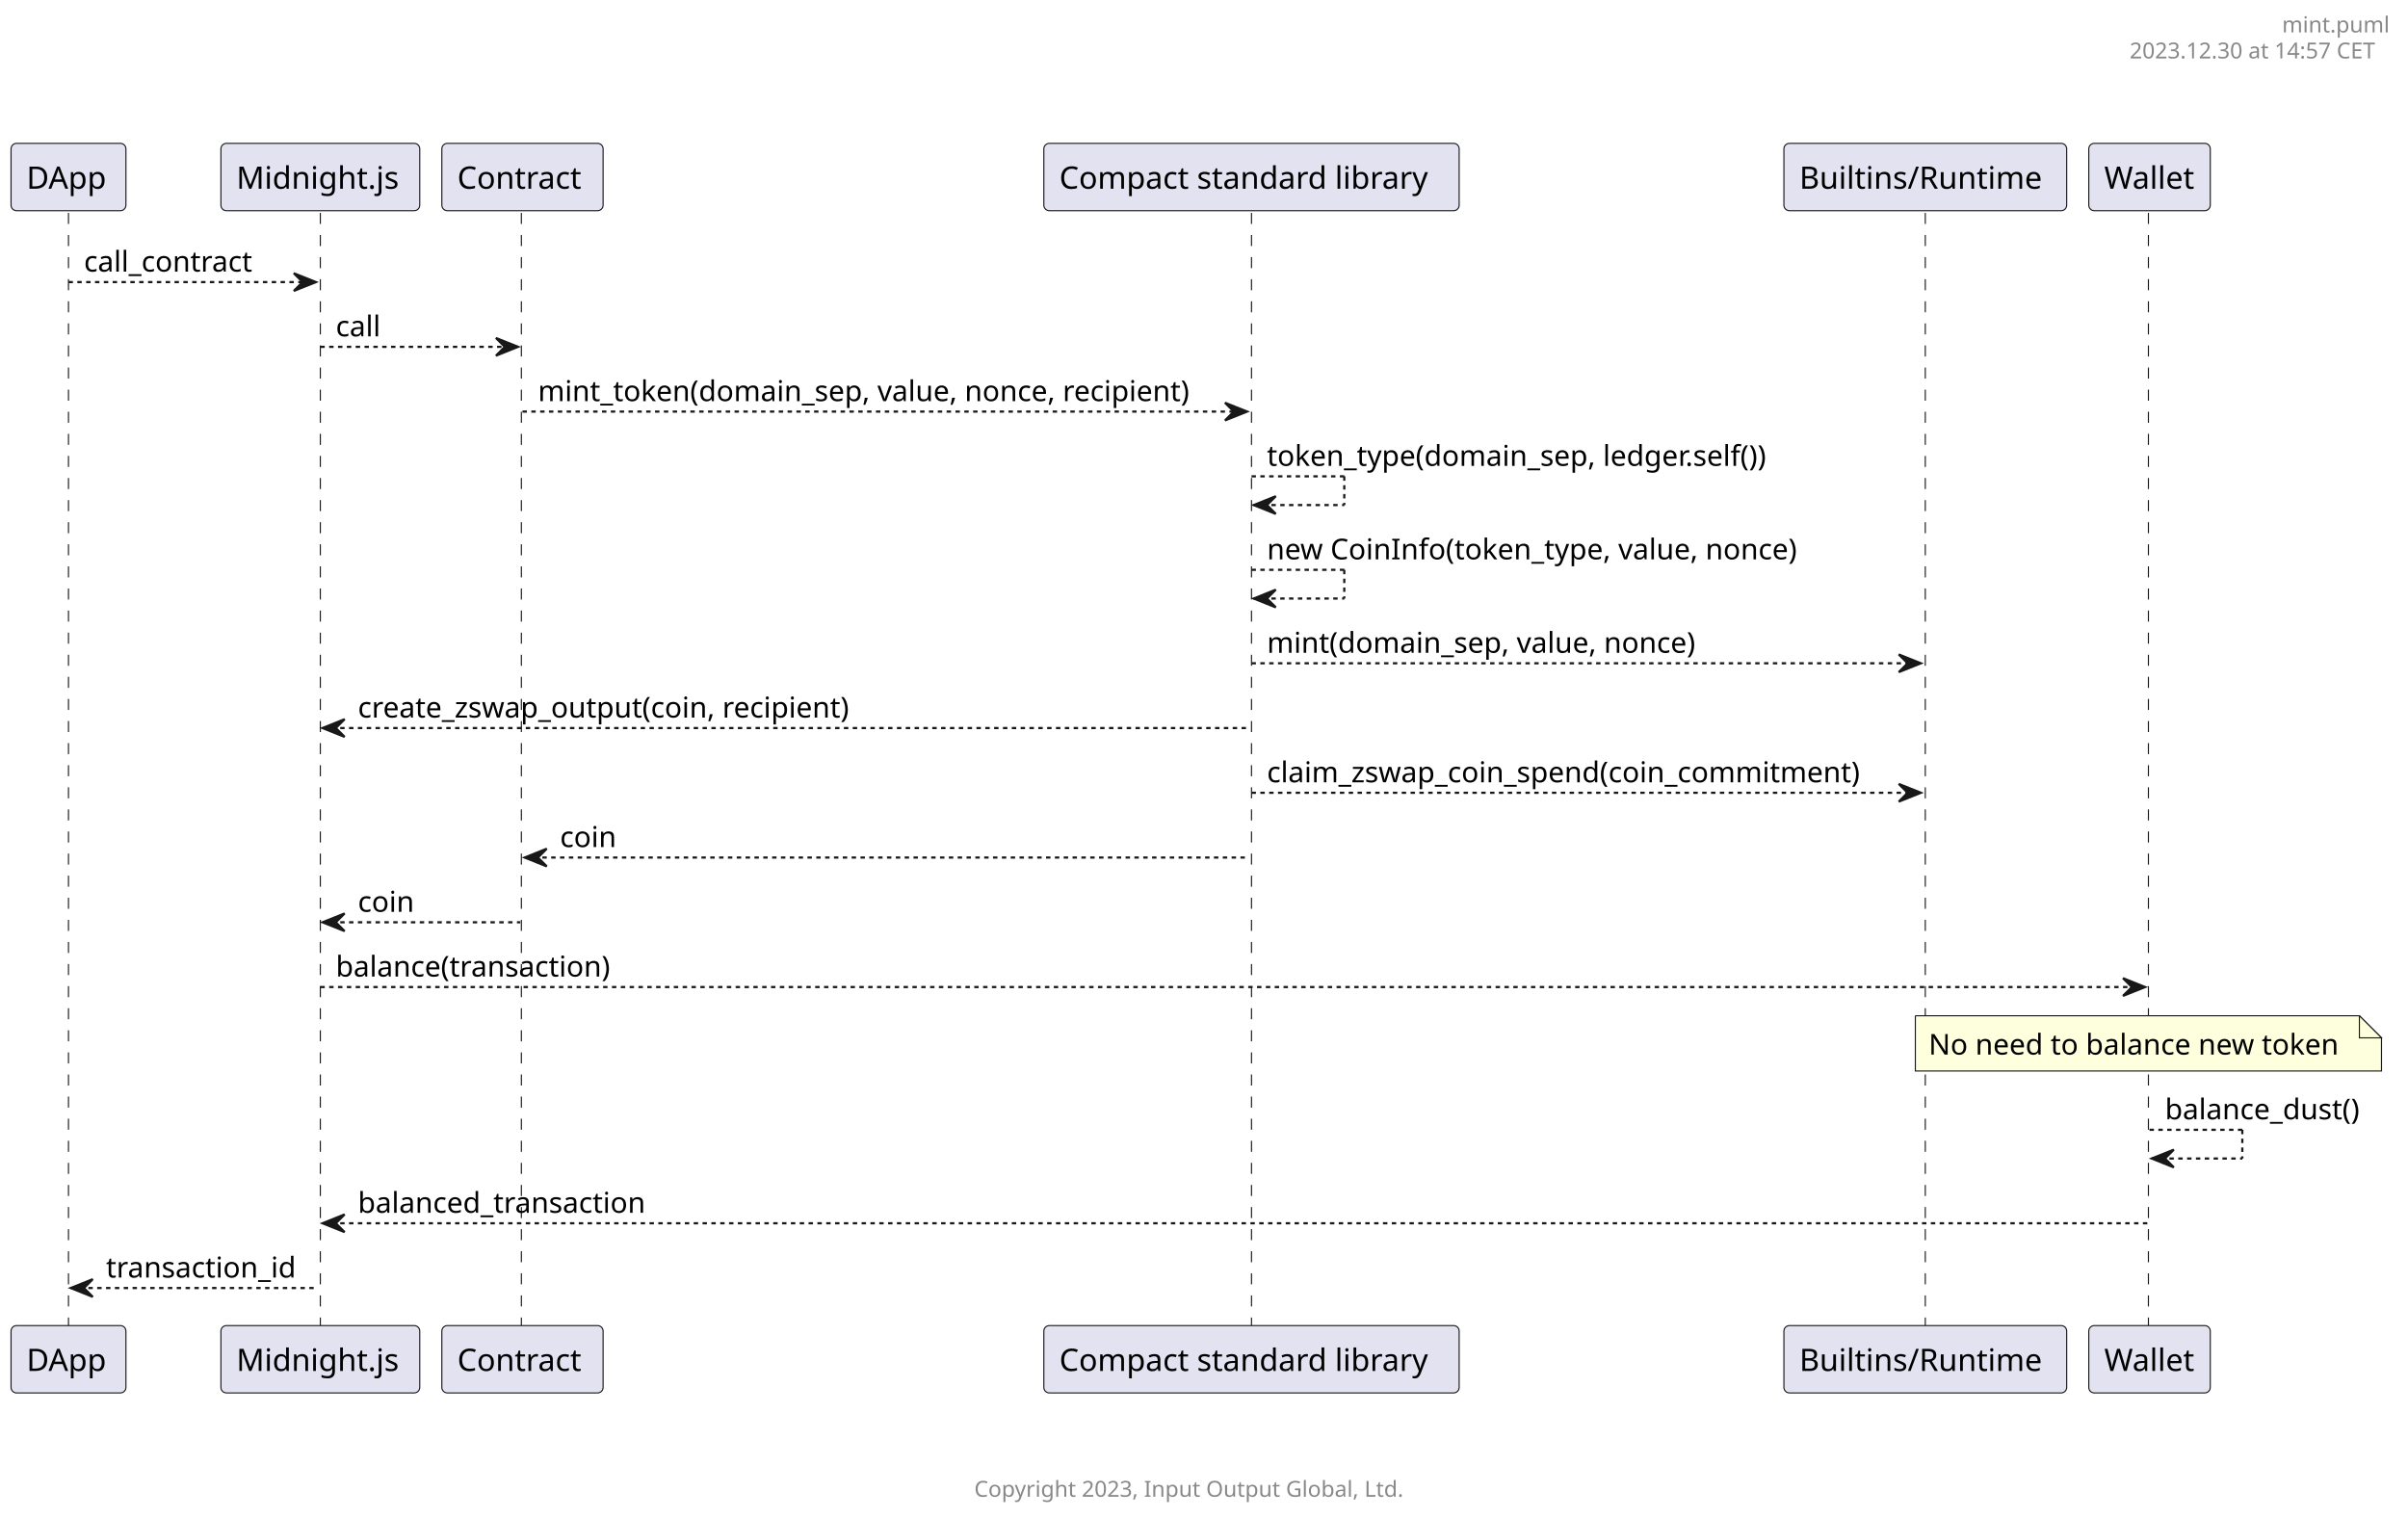
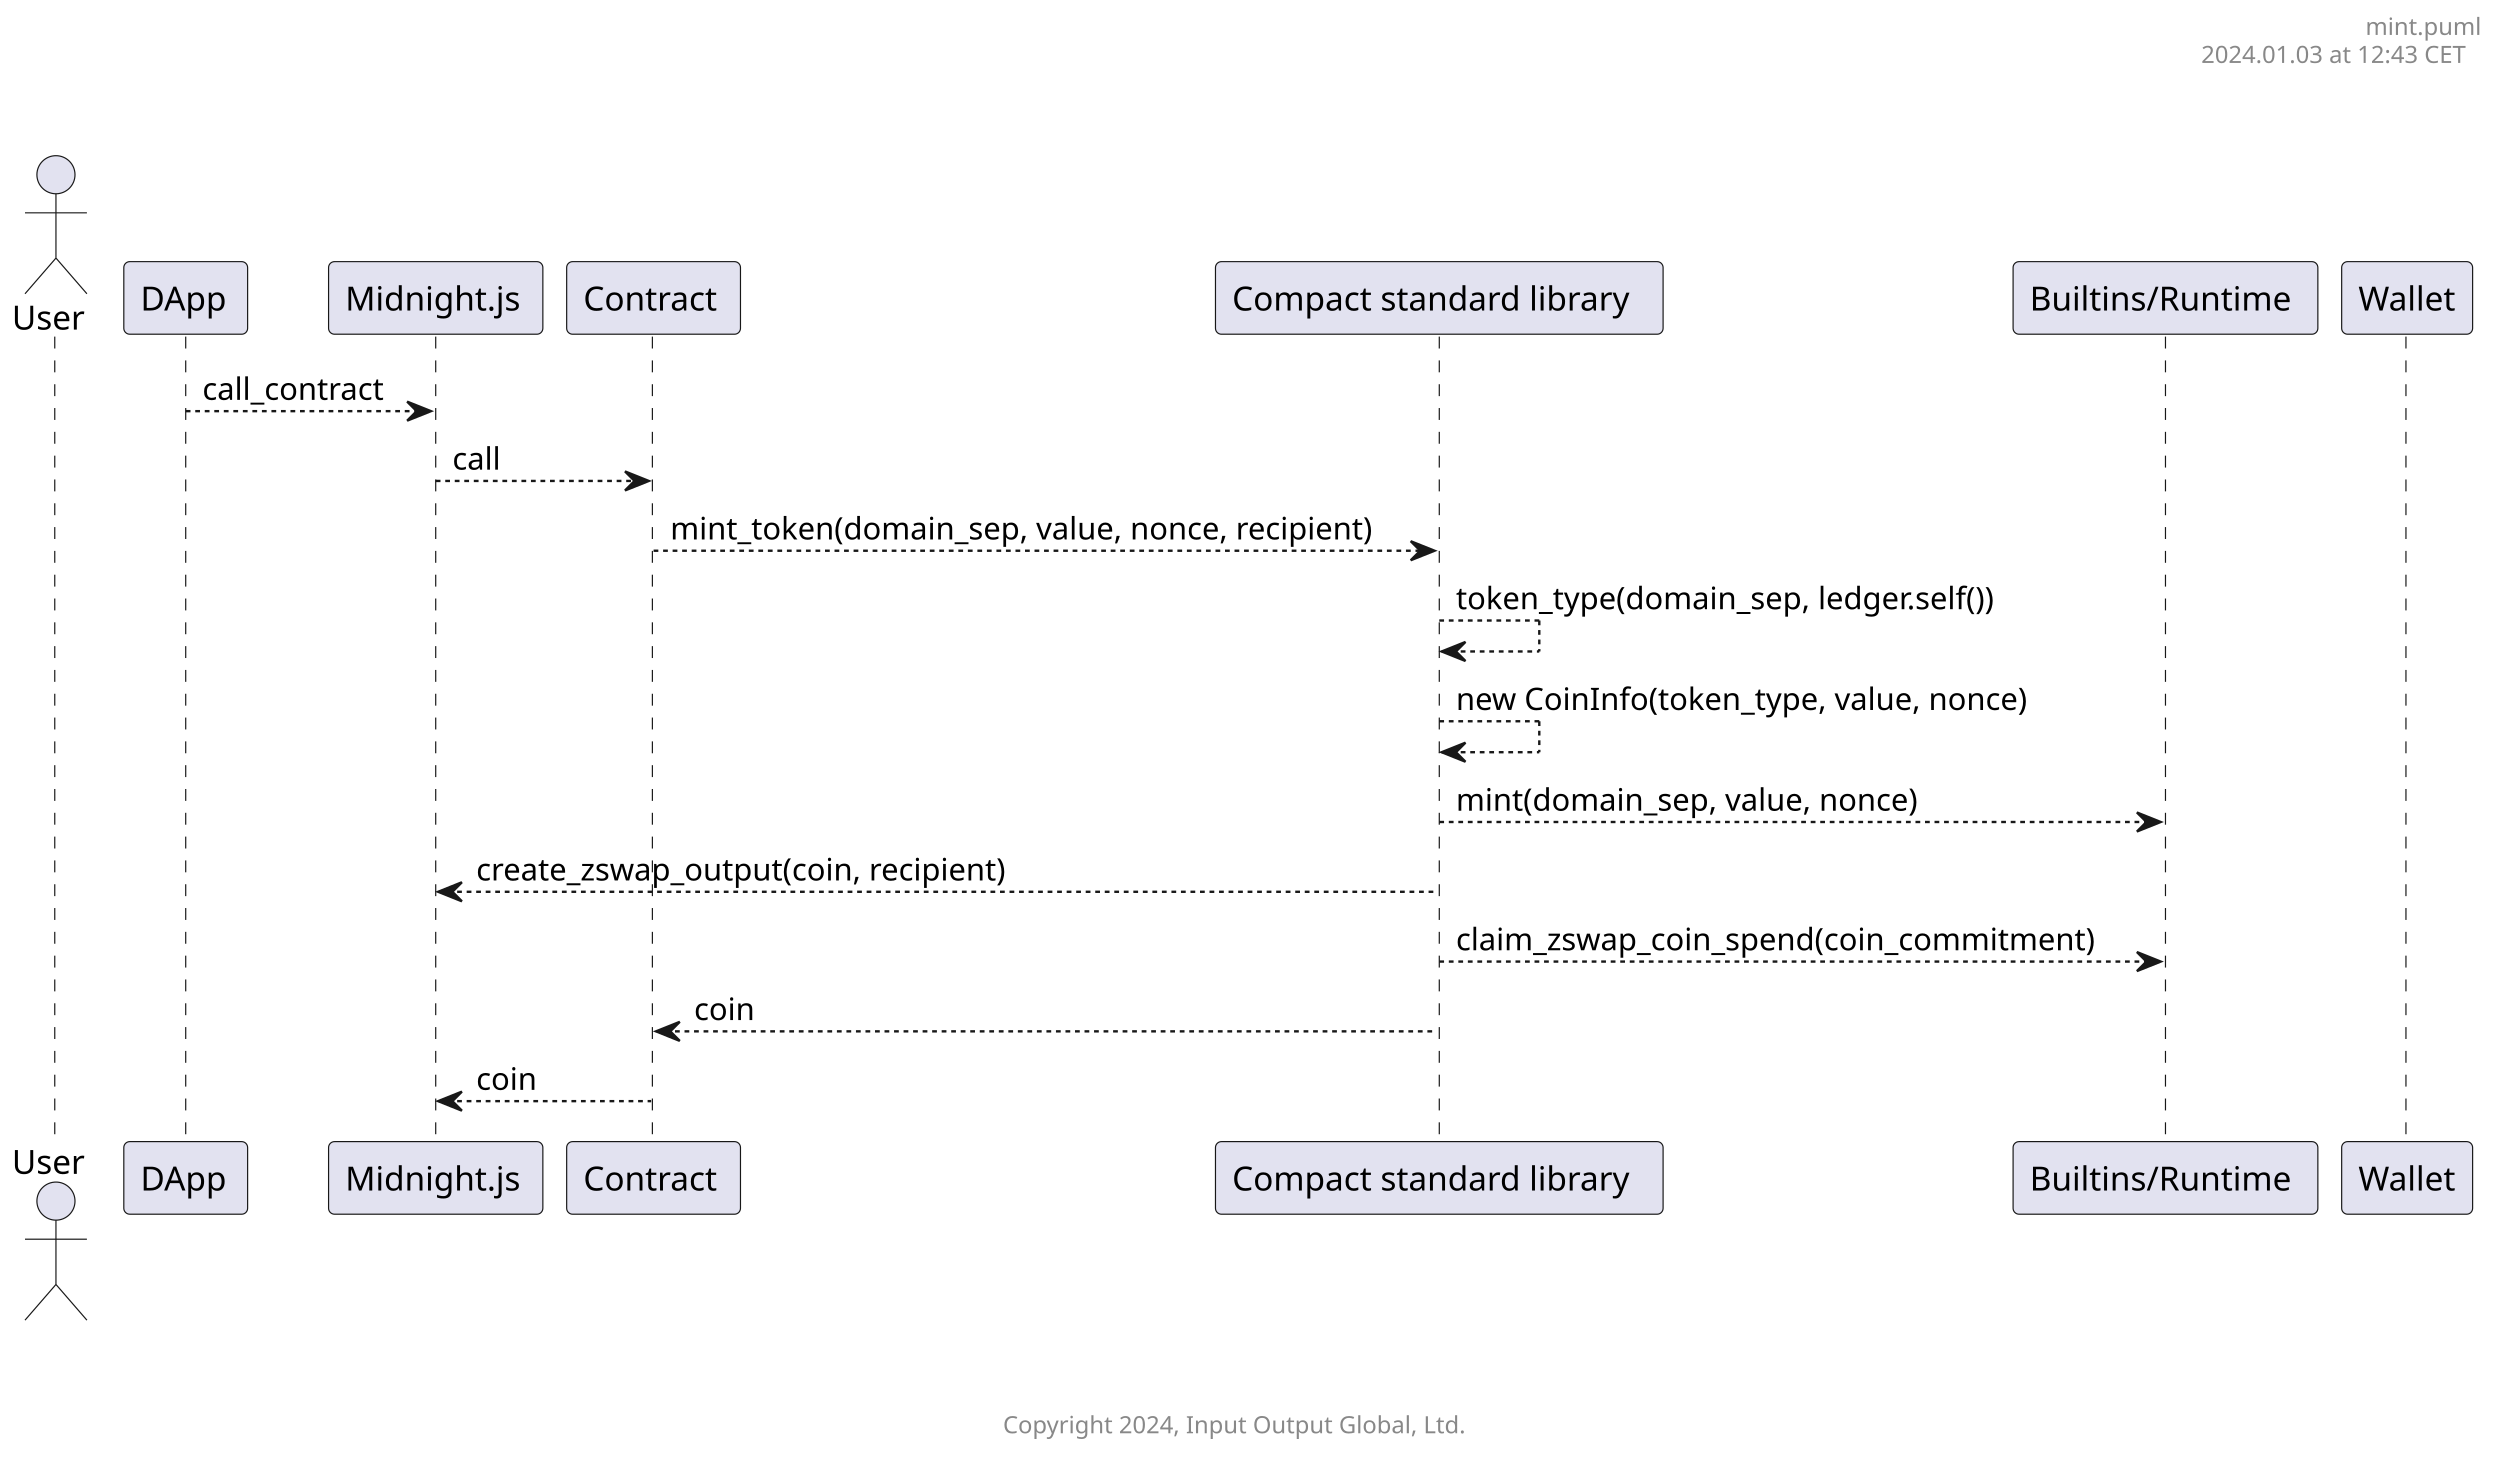
- <svg xmlns="http://www.w3.org/2000/svg" contentStyleType="text/css" height="687px" preserveAspectRatio="none" style="width:1090px;height:687px;background:#FFFFFF;" version="1.1" viewBox="0 0 1090 687" width="1090px" zoomAndPan="magnify">
+ <svg xmlns="http://www.w3.org/2000/svg" contentStyleType="text/css" height="612px" preserveAspectRatio="none" style="width:1050px;height:612px;background:#FFFFFF;" version="1.1" viewBox="0 0 1050 612" width="1050px" zoomAndPan="magnify">
  <defs />
  <g>
-     <line style="stroke:#181818;stroke-width:0.5;stroke-dasharray:5.0,5.0;" x1="31" x2="31" y1="96.375" y2="601.033" />
-     <line style="stroke:#181818;stroke-width:0.5;stroke-dasharray:5.0,5.0;" x1="145" x2="145" y1="96.375" y2="601.033" />
-     <line style="stroke:#181818;stroke-width:0.5;stroke-dasharray:5.0,5.0;" x1="236" x2="236" y1="96.375" y2="601.033" />
-     <line style="stroke:#181818;stroke-width:0.5;stroke-dasharray:5.0,5.0;" x1="566.5" x2="566.5" y1="96.375" y2="601.033" />
-     <line style="stroke:#181818;stroke-width:0.5;stroke-dasharray:5.0,5.0;" x1="871.5" x2="871.5" y1="96.375" y2="601.033" />
-     <line style="stroke:#181818;stroke-width:0.5;stroke-dasharray:5.0,5.0;" x1="972.5" x2="972.5" y1="96.375" y2="601.033" />
-     <rect fill="#E2E2F0" height="30.488" rx="2.5" ry="2.5" style="stroke:#181818;stroke-width:0.5;" width="52" x="5" y="64.887" />
-     <text fill="#000000" font-family="sans-serif" font-size="14" lengthAdjust="spacing" textLength="38" x="12" y="85.422">DApp</text>
-     <rect fill="#E2E2F0" height="30.488" rx="2.5" ry="2.5" style="stroke:#181818;stroke-width:0.5;" width="52" x="5" y="600.033" />
-     <text fill="#000000" font-family="sans-serif" font-size="14" lengthAdjust="spacing" textLength="38" x="12" y="620.568">DApp</text>
-     <rect fill="#E2E2F0" height="30.488" rx="2.5" ry="2.5" style="stroke:#181818;stroke-width:0.5;" width="90" x="100" y="64.887" />
-     <text fill="#000000" font-family="sans-serif" font-size="14" lengthAdjust="spacing" textLength="76" x="107" y="85.422">Midnight.js</text>
-     <rect fill="#E2E2F0" height="30.488" rx="2.5" ry="2.5" style="stroke:#181818;stroke-width:0.5;" width="90" x="100" y="600.033" />
-     <text fill="#000000" font-family="sans-serif" font-size="14" lengthAdjust="spacing" textLength="76" x="107" y="620.568">Midnight.js</text>
-     <rect fill="#E2E2F0" height="30.488" rx="2.5" ry="2.5" style="stroke:#181818;stroke-width:0.5;" width="73" x="200" y="64.887" />
-     <text fill="#000000" font-family="sans-serif" font-size="14" lengthAdjust="spacing" textLength="59" x="207" y="85.422">Contract</text>
-     <rect fill="#E2E2F0" height="30.488" rx="2.5" ry="2.5" style="stroke:#181818;stroke-width:0.5;" width="73" x="200" y="600.033" />
-     <text fill="#000000" font-family="sans-serif" font-size="14" lengthAdjust="spacing" textLength="59" x="207" y="620.568">Contract</text>
-     <rect fill="#E2E2F0" height="30.488" rx="2.5" ry="2.5" style="stroke:#181818;stroke-width:0.5;" width="188" x="472.5" y="64.887" />
-     <text fill="#000000" font-family="sans-serif" font-size="14" lengthAdjust="spacing" textLength="174" x="479.5" y="85.422">Compact standard library</text>
-     <rect fill="#E2E2F0" height="30.488" rx="2.5" ry="2.5" style="stroke:#181818;stroke-width:0.5;" width="188" x="472.5" y="600.033" />
-     <text fill="#000000" font-family="sans-serif" font-size="14" lengthAdjust="spacing" textLength="174" x="479.5" y="620.568">Compact standard library</text>
-     <rect fill="#E2E2F0" height="30.488" rx="2.5" ry="2.5" style="stroke:#181818;stroke-width:0.5;" width="128" x="807.5" y="64.887" />
-     <text fill="#000000" font-family="sans-serif" font-size="14" lengthAdjust="spacing" textLength="114" x="814.5" y="85.422">Builtins/Runtime</text>
-     <rect fill="#E2E2F0" height="30.488" rx="2.5" ry="2.5" style="stroke:#181818;stroke-width:0.5;" width="128" x="807.5" y="600.033" />
-     <text fill="#000000" font-family="sans-serif" font-size="14" lengthAdjust="spacing" textLength="114" x="814.5" y="620.568">Builtins/Runtime</text>
-     <rect fill="#E2E2F0" height="30.488" rx="2.5" ry="2.5" style="stroke:#181818;stroke-width:0.5;" width="55" x="945.5" y="64.887" />
-     <text fill="#000000" font-family="sans-serif" font-size="14" lengthAdjust="spacing" textLength="41" x="952.5" y="85.422">Wallet</text>
-     <rect fill="#E2E2F0" height="30.488" rx="2.5" ry="2.5" style="stroke:#181818;stroke-width:0.5;" width="55" x="945.5" y="600.033" />
-     <text fill="#000000" font-family="sans-serif" font-size="14" lengthAdjust="spacing" textLength="41" x="952.5" y="620.568">Wallet</text>
-     <polygon fill="#181818" points="133,123.686,143,127.686,133,131.685,137,127.686" style="stroke:#181818;stroke-width:1.0;" />
-     <line style="stroke:#181818;stroke-width:1.0;stroke-dasharray:2.0,2.0;" x1="31" x2="139" y1="127.686" y2="127.686" />
-     <text fill="#000000" font-family="sans-serif" font-size="13" lengthAdjust="spacing" textLength="81" x="38" y="122.943">call_contract</text>
-     <polygon fill="#181818" points="224.5,152.996,234.5,156.996,224.5,160.996,228.5,156.996" style="stroke:#181818;stroke-width:1.0;" />
-     <line style="stroke:#181818;stroke-width:1.0;stroke-dasharray:2.0,2.0;" x1="145" x2="230.5" y1="156.996" y2="156.996" />
-     <text fill="#000000" font-family="sans-serif" font-size="13" lengthAdjust="spacing" textLength="22" x="152" y="152.254">call</text>
-     <polygon fill="#181818" points="554.5,182.307,564.5,186.307,554.5,190.307,558.5,186.307" style="stroke:#181818;stroke-width:1.0;" />
-     <line style="stroke:#181818;stroke-width:1.0;stroke-dasharray:2.0,2.0;" x1="236.5" x2="560.5" y1="186.307" y2="186.307" />
-     <text fill="#000000" font-family="sans-serif" font-size="13" lengthAdjust="spacing" textLength="306" x="243.5" y="181.565">mint_token(domain_sep, value, nonce, recipient)</text>
-     <line style="stroke:#181818;stroke-width:1.0;stroke-dasharray:2.0,2.0;" x1="566.5" x2="608.5" y1="215.617" y2="215.617" />
-     <line style="stroke:#181818;stroke-width:1.0;stroke-dasharray:2.0,2.0;" x1="608.5" x2="608.5" y1="215.617" y2="228.617" />
-     <line style="stroke:#181818;stroke-width:1.0;stroke-dasharray:2.0,2.0;" x1="567.5" x2="608.5" y1="228.617" y2="228.617" />
-     <polygon fill="#181818" points="577.5,224.617,567.5,228.617,577.5,232.617,573.5,228.617" style="stroke:#181818;stroke-width:1.0;" />
-     <text fill="#000000" font-family="sans-serif" font-size="13" lengthAdjust="spacing" textLength="236" x="573.5" y="210.875">token_type(domain_sep, ledger.self())</text>
-     <line style="stroke:#181818;stroke-width:1.0;stroke-dasharray:2.0,2.0;" x1="566.5" x2="608.5" y1="257.928" y2="257.928" />
-     <line style="stroke:#181818;stroke-width:1.0;stroke-dasharray:2.0,2.0;" x1="608.5" x2="608.5" y1="257.928" y2="270.928" />
-     <line style="stroke:#181818;stroke-width:1.0;stroke-dasharray:2.0,2.0;" x1="567.5" x2="608.5" y1="270.928" y2="270.928" />
-     <polygon fill="#181818" points="577.5,266.928,567.5,270.928,577.5,274.928,573.5,270.928" style="stroke:#181818;stroke-width:1.0;" />
-     <text fill="#000000" font-family="sans-serif" font-size="13" lengthAdjust="spacing" textLength="248" x="573.5" y="253.185">new CoinInfo(token_type, value, nonce)</text>
-     <polygon fill="#181818" points="859.5,296.238,869.5,300.238,859.5,304.238,863.5,300.238" style="stroke:#181818;stroke-width:1.0;" />
-     <line style="stroke:#181818;stroke-width:1.0;stroke-dasharray:2.0,2.0;" x1="566.5" x2="865.5" y1="300.238" y2="300.238" />
-     <text fill="#000000" font-family="sans-serif" font-size="13" lengthAdjust="spacing" textLength="200" x="573.5" y="295.496">mint(domain_sep, value, nonce)</text>
-     <polygon fill="#181818" points="156,325.549,146,329.549,156,333.549,152,329.549" style="stroke:#181818;stroke-width:1.0;" />
-     <line style="stroke:#181818;stroke-width:1.0;stroke-dasharray:2.0,2.0;" x1="150" x2="565.5" y1="329.549" y2="329.549" />
-     <text fill="#000000" font-family="sans-serif" font-size="13" lengthAdjust="spacing" textLength="231" x="162" y="324.807">create_zswap_output(coin, recipient)</text>
-     <polygon fill="#181818" points="859.5,354.859,869.5,358.859,859.5,362.859,863.5,358.859" style="stroke:#181818;stroke-width:1.0;" />
-     <line style="stroke:#181818;stroke-width:1.0;stroke-dasharray:2.0,2.0;" x1="566.5" x2="865.5" y1="358.859" y2="358.859" />
-     <text fill="#000000" font-family="sans-serif" font-size="13" lengthAdjust="spacing" textLength="281" x="573.5" y="354.117">claim_zswap_coin_spend(coin_commitment)</text>
-     <polygon fill="#181818" points="247.5,384.17,237.5,388.17,247.5,392.17,243.5,388.17" style="stroke:#181818;stroke-width:1.0;" />
-     <line style="stroke:#181818;stroke-width:1.0;stroke-dasharray:2.0,2.0;" x1="241.5" x2="565.5" y1="388.17" y2="388.17" />
-     <text fill="#000000" font-family="sans-serif" font-size="13" lengthAdjust="spacing" textLength="27" x="253.5" y="383.428">coin</text>
-     <polygon fill="#181818" points="156,413.481,146,417.481,156,421.481,152,417.481" style="stroke:#181818;stroke-width:1.0;" />
-     <line style="stroke:#181818;stroke-width:1.0;stroke-dasharray:2.0,2.0;" x1="150" x2="235.5" y1="417.481" y2="417.481" />
-     <text fill="#000000" font-family="sans-serif" font-size="13" lengthAdjust="spacing" textLength="27" x="162" y="412.738">coin</text>
-     <polygon fill="#181818" points="961,442.791,971,446.791,961,450.791,965,446.791" style="stroke:#181818;stroke-width:1.0;" />
-     <line style="stroke:#181818;stroke-width:1.0;stroke-dasharray:2.0,2.0;" x1="145" x2="967" y1="446.791" y2="446.791" />
-     <text fill="#000000" font-family="sans-serif" font-size="13" lengthAdjust="spacing" textLength="127" x="152" y="442.049">balance(transaction)</text>
-     <path d="M867,459.791 L867,484.791 L1078,484.791 L1078,469.791 L1068,459.791 L867,459.791 " fill="#FEFFDD" style="stroke:#181818;stroke-width:0.5;" />
-     <path d="M1068,459.791 L1068,469.791 L1078,469.791 L1068,459.791 " fill="#FEFFDD" style="stroke:#181818;stroke-width:0.5;" />
-     <text fill="#000000" font-family="sans-serif" font-size="13" lengthAdjust="spacing" textLength="190" x="873" y="477.359">No need to balance new token</text>
-     <line style="stroke:#181818;stroke-width:1.0;stroke-dasharray:2.0,2.0;" x1="973" x2="1015" y1="511.412" y2="511.412" />
-     <line style="stroke:#181818;stroke-width:1.0;stroke-dasharray:2.0,2.0;" x1="1015" x2="1015" y1="511.412" y2="524.412" />
-     <line style="stroke:#181818;stroke-width:1.0;stroke-dasharray:2.0,2.0;" x1="974" x2="1015" y1="524.412" y2="524.412" />
-     <polygon fill="#181818" points="984,520.412,974,524.412,984,528.412,980,524.412" style="stroke:#181818;stroke-width:1.0;" />
-     <text fill="#000000" font-family="sans-serif" font-size="13" lengthAdjust="spacing" textLength="91" x="980" y="506.67">balance_dust()</text>
-     <polygon fill="#181818" points="156,549.723,146,553.723,156,557.723,152,553.723" style="stroke:#181818;stroke-width:1.0;" />
-     <line style="stroke:#181818;stroke-width:1.0;stroke-dasharray:2.0,2.0;" x1="150" x2="972" y1="553.723" y2="553.723" />
-     <text fill="#000000" font-family="sans-serif" font-size="13" lengthAdjust="spacing" textLength="134" x="162" y="548.981">balanced_transaction</text>
-     <polygon fill="#181818" points="42,579.033,32,583.033,42,587.033,38,583.033" style="stroke:#181818;stroke-width:1.0;" />
-     <line style="stroke:#181818;stroke-width:1.0;stroke-dasharray:2.0,2.0;" x1="36" x2="144" y1="583.033" y2="583.033" />
-     <text fill="#000000" font-family="sans-serif" font-size="13" lengthAdjust="spacing" textLength="90" x="48" y="578.291">transaction_id</text>
-     <rect height="58.887" style="stroke:#00000000;stroke-width:1.0;fill:none;" width="118" x="964" y="5" />
-     <text fill="#888888" font-family="sans-serif" font-size="10" lengthAdjust="spacing" textLength="49" x="1033" y="14.668">mint.puml</text>
-     <text fill="#888888" font-family="sans-serif" font-size="10" lengthAdjust="spacing" textLength="118" x="964" y="26.445">2023.12.30 at 14:57 CET</text>
-     <text fill="#888888" font-family="sans-serif" font-size="10" lengthAdjust="spacing" textLength="3" x="1079" y="38.223"> </text>
-     <text fill="#888888" font-family="sans-serif" font-size="10" lengthAdjust="spacing" textLength="3" x="1079" y="50"> </text>
-     <text fill="#888888" font-family="sans-serif" font-size="10" lengthAdjust="spacing" textLength="3" x="1079" y="61.777"> </text>
-     <rect height="47.109" style="stroke:#00000000;stroke-width:1.0;fill:none;" width="200" x="441" y="632.521" />
-     <text fill="#888888" font-family="sans-serif" font-size="10" lengthAdjust="spacing" textLength="3" x="539.5" y="642.189"> </text>
-     <text fill="#888888" font-family="sans-serif" font-size="10" lengthAdjust="spacing" textLength="3" x="539.5" y="653.967"> </text>
-     <text fill="#888888" font-family="sans-serif" font-size="10" lengthAdjust="spacing" textLength="3" x="539.5" y="665.744"> </text>
-     <text fill="#888888" font-family="sans-serif" font-size="10" lengthAdjust="spacing" textLength="200" x="441" y="677.521">Copyright 2023, Input Output Global, Ltd.</text>
+     <line style="stroke:#181818;stroke-width:0.5;stroke-dasharray:5.0,5.0;" x1="23" x2="23" y1="141.375" y2="480.481" />
+     <line style="stroke:#181818;stroke-width:0.5;stroke-dasharray:5.0,5.0;" x1="78" x2="78" y1="141.375" y2="480.481" />
+     <line style="stroke:#181818;stroke-width:0.5;stroke-dasharray:5.0,5.0;" x1="183" x2="183" y1="141.375" y2="480.481" />
+     <line style="stroke:#181818;stroke-width:0.5;stroke-dasharray:5.0,5.0;" x1="274" x2="274" y1="141.375" y2="480.481" />
+     <line style="stroke:#181818;stroke-width:0.5;stroke-dasharray:5.0,5.0;" x1="604.5" x2="604.5" y1="141.375" y2="480.481" />
+     <line style="stroke:#181818;stroke-width:0.5;stroke-dasharray:5.0,5.0;" x1="909.5" x2="909.5" y1="141.375" y2="480.481" />
+     <line style="stroke:#181818;stroke-width:0.5;stroke-dasharray:5.0,5.0;" x1="1010.5" x2="1010.5" y1="141.375" y2="480.481" />
+     <text fill="#000000" font-family="sans-serif" font-size="14" lengthAdjust="spacing" textLength="31" x="5" y="138.422">User</text>
+     <ellipse cx="23.5" cy="73.387" fill="#E2E2F0" rx="8" ry="8" style="stroke:#181818;stroke-width:0.5;" />
+     <path d="M23.5,81.387 L23.5,108.387 M10.5,89.387 L36.5,89.387 M23.5,108.387 L10.5,123.387 M23.5,108.387 L36.5,123.387 " fill="none" style="stroke:#181818;stroke-width:0.5;" />
+     <text fill="#000000" font-family="sans-serif" font-size="14" lengthAdjust="spacing" textLength="31" x="5" y="493.016">User</text>
+     <ellipse cx="23.5" cy="504.469" fill="#E2E2F0" rx="8" ry="8" style="stroke:#181818;stroke-width:0.5;" />
+     <path d="M23.5,512.469 L23.5,539.469 M10.5,520.469 L36.5,520.469 M23.5,539.469 L10.5,554.469 M23.5,539.469 L36.5,554.469 " fill="none" style="stroke:#181818;stroke-width:0.5;" />
+     <rect fill="#E2E2F0" height="30.488" rx="2.5" ry="2.5" style="stroke:#181818;stroke-width:0.5;" width="52" x="52" y="109.887" />
+     <text fill="#000000" font-family="sans-serif" font-size="14" lengthAdjust="spacing" textLength="38" x="59" y="130.422">DApp</text>
+     <rect fill="#E2E2F0" height="30.488" rx="2.5" ry="2.5" style="stroke:#181818;stroke-width:0.5;" width="52" x="52" y="479.481" />
+     <text fill="#000000" font-family="sans-serif" font-size="14" lengthAdjust="spacing" textLength="38" x="59" y="500.016">DApp</text>
+     <rect fill="#E2E2F0" height="30.488" rx="2.5" ry="2.5" style="stroke:#181818;stroke-width:0.5;" width="90" x="138" y="109.887" />
+     <text fill="#000000" font-family="sans-serif" font-size="14" lengthAdjust="spacing" textLength="76" x="145" y="130.422">Midnight.js</text>
+     <rect fill="#E2E2F0" height="30.488" rx="2.5" ry="2.5" style="stroke:#181818;stroke-width:0.5;" width="90" x="138" y="479.481" />
+     <text fill="#000000" font-family="sans-serif" font-size="14" lengthAdjust="spacing" textLength="76" x="145" y="500.016">Midnight.js</text>
+     <rect fill="#E2E2F0" height="30.488" rx="2.5" ry="2.5" style="stroke:#181818;stroke-width:0.5;" width="73" x="238" y="109.887" />
+     <text fill="#000000" font-family="sans-serif" font-size="14" lengthAdjust="spacing" textLength="59" x="245" y="130.422">Contract</text>
+     <rect fill="#E2E2F0" height="30.488" rx="2.5" ry="2.5" style="stroke:#181818;stroke-width:0.5;" width="73" x="238" y="479.481" />
+     <text fill="#000000" font-family="sans-serif" font-size="14" lengthAdjust="spacing" textLength="59" x="245" y="500.016">Contract</text>
+     <rect fill="#E2E2F0" height="30.488" rx="2.5" ry="2.5" style="stroke:#181818;stroke-width:0.5;" width="188" x="510.5" y="109.887" />
+     <text fill="#000000" font-family="sans-serif" font-size="14" lengthAdjust="spacing" textLength="174" x="517.5" y="130.422">Compact standard library</text>
+     <rect fill="#E2E2F0" height="30.488" rx="2.5" ry="2.5" style="stroke:#181818;stroke-width:0.5;" width="188" x="510.5" y="479.481" />
+     <text fill="#000000" font-family="sans-serif" font-size="14" lengthAdjust="spacing" textLength="174" x="517.5" y="500.016">Compact standard library</text>
+     <rect fill="#E2E2F0" height="30.488" rx="2.5" ry="2.5" style="stroke:#181818;stroke-width:0.5;" width="128" x="845.5" y="109.887" />
+     <text fill="#000000" font-family="sans-serif" font-size="14" lengthAdjust="spacing" textLength="114" x="852.5" y="130.422">Builtins/Runtime</text>
+     <rect fill="#E2E2F0" height="30.488" rx="2.5" ry="2.5" style="stroke:#181818;stroke-width:0.5;" width="128" x="845.5" y="479.481" />
+     <text fill="#000000" font-family="sans-serif" font-size="14" lengthAdjust="spacing" textLength="114" x="852.5" y="500.016">Builtins/Runtime</text>
+     <rect fill="#E2E2F0" height="30.488" rx="2.5" ry="2.5" style="stroke:#181818;stroke-width:0.5;" width="55" x="983.5" y="109.887" />
+     <text fill="#000000" font-family="sans-serif" font-size="14" lengthAdjust="spacing" textLength="41" x="990.5" y="130.422">Wallet</text>
+     <rect fill="#E2E2F0" height="30.488" rx="2.5" ry="2.5" style="stroke:#181818;stroke-width:0.5;" width="55" x="983.5" y="479.481" />
+     <text fill="#000000" font-family="sans-serif" font-size="14" lengthAdjust="spacing" textLength="41" x="990.5" y="500.016">Wallet</text>
+     <polygon fill="#181818" points="171,168.685,181,172.685,171,176.685,175,172.685" style="stroke:#181818;stroke-width:1.0;" />
+     <line style="stroke:#181818;stroke-width:1.0;stroke-dasharray:2.0,2.0;" x1="78" x2="177" y1="172.685" y2="172.685" />
+     <text fill="#000000" font-family="sans-serif" font-size="13" lengthAdjust="spacing" textLength="81" x="85" y="167.943">call_contract</text>
+     <polygon fill="#181818" points="262.5,197.996,272.5,201.996,262.5,205.996,266.5,201.996" style="stroke:#181818;stroke-width:1.0;" />
+     <line style="stroke:#181818;stroke-width:1.0;stroke-dasharray:2.0,2.0;" x1="183" x2="268.5" y1="201.996" y2="201.996" />
+     <text fill="#000000" font-family="sans-serif" font-size="13" lengthAdjust="spacing" textLength="22" x="190" y="197.254">call</text>
+     <polygon fill="#181818" points="592.5,227.307,602.5,231.307,592.5,235.307,596.5,231.307" style="stroke:#181818;stroke-width:1.0;" />
+     <line style="stroke:#181818;stroke-width:1.0;stroke-dasharray:2.0,2.0;" x1="274.5" x2="598.5" y1="231.307" y2="231.307" />
+     <text fill="#000000" font-family="sans-serif" font-size="13" lengthAdjust="spacing" textLength="306" x="281.5" y="226.565">mint_token(domain_sep, value, nonce, recipient)</text>
+     <line style="stroke:#181818;stroke-width:1.0;stroke-dasharray:2.0,2.0;" x1="604.5" x2="646.5" y1="260.617" y2="260.617" />
+     <line style="stroke:#181818;stroke-width:1.0;stroke-dasharray:2.0,2.0;" x1="646.5" x2="646.5" y1="260.617" y2="273.617" />
+     <line style="stroke:#181818;stroke-width:1.0;stroke-dasharray:2.0,2.0;" x1="605.5" x2="646.5" y1="273.617" y2="273.617" />
+     <polygon fill="#181818" points="615.5,269.617,605.5,273.617,615.5,277.617,611.5,273.617" style="stroke:#181818;stroke-width:1.0;" />
+     <text fill="#000000" font-family="sans-serif" font-size="13" lengthAdjust="spacing" textLength="236" x="611.5" y="255.875">token_type(domain_sep, ledger.self())</text>
+     <line style="stroke:#181818;stroke-width:1.0;stroke-dasharray:2.0,2.0;" x1="604.5" x2="646.5" y1="302.928" y2="302.928" />
+     <line style="stroke:#181818;stroke-width:1.0;stroke-dasharray:2.0,2.0;" x1="646.5" x2="646.5" y1="302.928" y2="315.928" />
+     <line style="stroke:#181818;stroke-width:1.0;stroke-dasharray:2.0,2.0;" x1="605.5" x2="646.5" y1="315.928" y2="315.928" />
+     <polygon fill="#181818" points="615.5,311.928,605.5,315.928,615.5,319.928,611.5,315.928" style="stroke:#181818;stroke-width:1.0;" />
+     <text fill="#000000" font-family="sans-serif" font-size="13" lengthAdjust="spacing" textLength="248" x="611.5" y="298.185">new CoinInfo(token_type, value, nonce)</text>
+     <polygon fill="#181818" points="897.5,341.238,907.5,345.238,897.5,349.238,901.5,345.238" style="stroke:#181818;stroke-width:1.0;" />
+     <line style="stroke:#181818;stroke-width:1.0;stroke-dasharray:2.0,2.0;" x1="604.5" x2="903.5" y1="345.238" y2="345.238" />
+     <text fill="#000000" font-family="sans-serif" font-size="13" lengthAdjust="spacing" textLength="200" x="611.5" y="340.496">mint(domain_sep, value, nonce)</text>
+     <polygon fill="#181818" points="194,370.549,184,374.549,194,378.549,190,374.549" style="stroke:#181818;stroke-width:1.0;" />
+     <line style="stroke:#181818;stroke-width:1.0;stroke-dasharray:2.0,2.0;" x1="188" x2="603.5" y1="374.549" y2="374.549" />
+     <text fill="#000000" font-family="sans-serif" font-size="13" lengthAdjust="spacing" textLength="231" x="200" y="369.807">create_zswap_output(coin, recipient)</text>
+     <polygon fill="#181818" points="897.5,399.859,907.5,403.859,897.5,407.859,901.5,403.859" style="stroke:#181818;stroke-width:1.0;" />
+     <line style="stroke:#181818;stroke-width:1.0;stroke-dasharray:2.0,2.0;" x1="604.5" x2="903.5" y1="403.859" y2="403.859" />
+     <text fill="#000000" font-family="sans-serif" font-size="13" lengthAdjust="spacing" textLength="281" x="611.5" y="399.117">claim_zswap_coin_spend(coin_commitment)</text>
+     <polygon fill="#181818" points="285.5,429.17,275.5,433.17,285.5,437.17,281.5,433.17" style="stroke:#181818;stroke-width:1.0;" />
+     <line style="stroke:#181818;stroke-width:1.0;stroke-dasharray:2.0,2.0;" x1="279.5" x2="603.5" y1="433.17" y2="433.17" />
+     <text fill="#000000" font-family="sans-serif" font-size="13" lengthAdjust="spacing" textLength="27" x="291.5" y="428.428">coin</text>
+     <polygon fill="#181818" points="194,458.481,184,462.481,194,466.481,190,462.481" style="stroke:#181818;stroke-width:1.0;" />
+     <line style="stroke:#181818;stroke-width:1.0;stroke-dasharray:2.0,2.0;" x1="188" x2="273.5" y1="462.481" y2="462.481" />
+     <text fill="#000000" font-family="sans-serif" font-size="13" lengthAdjust="spacing" textLength="27" x="200" y="457.738">coin</text>
+     <rect height="58.887" style="stroke:#00000000;stroke-width:1.0;fill:none;" width="118" x="924.5" y="5" />
+     <text fill="#888888" font-family="sans-serif" font-size="10" lengthAdjust="spacing" textLength="49" x="993.5" y="14.668">mint.puml</text>
+     <text fill="#888888" font-family="sans-serif" font-size="10" lengthAdjust="spacing" textLength="118" x="924.5" y="26.445">2024.01.03 at 12:43 CET</text>
+     <text fill="#888888" font-family="sans-serif" font-size="10" lengthAdjust="spacing" textLength="3" x="1039.5" y="38.223"> </text>
+     <text fill="#888888" font-family="sans-serif" font-size="10" lengthAdjust="spacing" textLength="3" x="1039.5" y="50"> </text>
+     <text fill="#888888" font-family="sans-serif" font-size="10" lengthAdjust="spacing" textLength="3" x="1039.5" y="61.777"> </text>
+     <rect height="47.109" style="stroke:#00000000;stroke-width:1.0;fill:none;" width="200" x="421.25" y="556.969" />
+     <text fill="#888888" font-family="sans-serif" font-size="10" lengthAdjust="spacing" textLength="3" x="519.75" y="566.637"> </text>
+     <text fill="#888888" font-family="sans-serif" font-size="10" lengthAdjust="spacing" textLength="3" x="519.75" y="578.414"> </text>
+     <text fill="#888888" font-family="sans-serif" font-size="10" lengthAdjust="spacing" textLength="3" x="519.75" y="590.191"> </text>
+     <text fill="#888888" font-family="sans-serif" font-size="10" lengthAdjust="spacing" textLength="200" x="421.25" y="601.969">Copyright 2024, Input Output Global, Ltd.</text>
  </g>
</svg>
